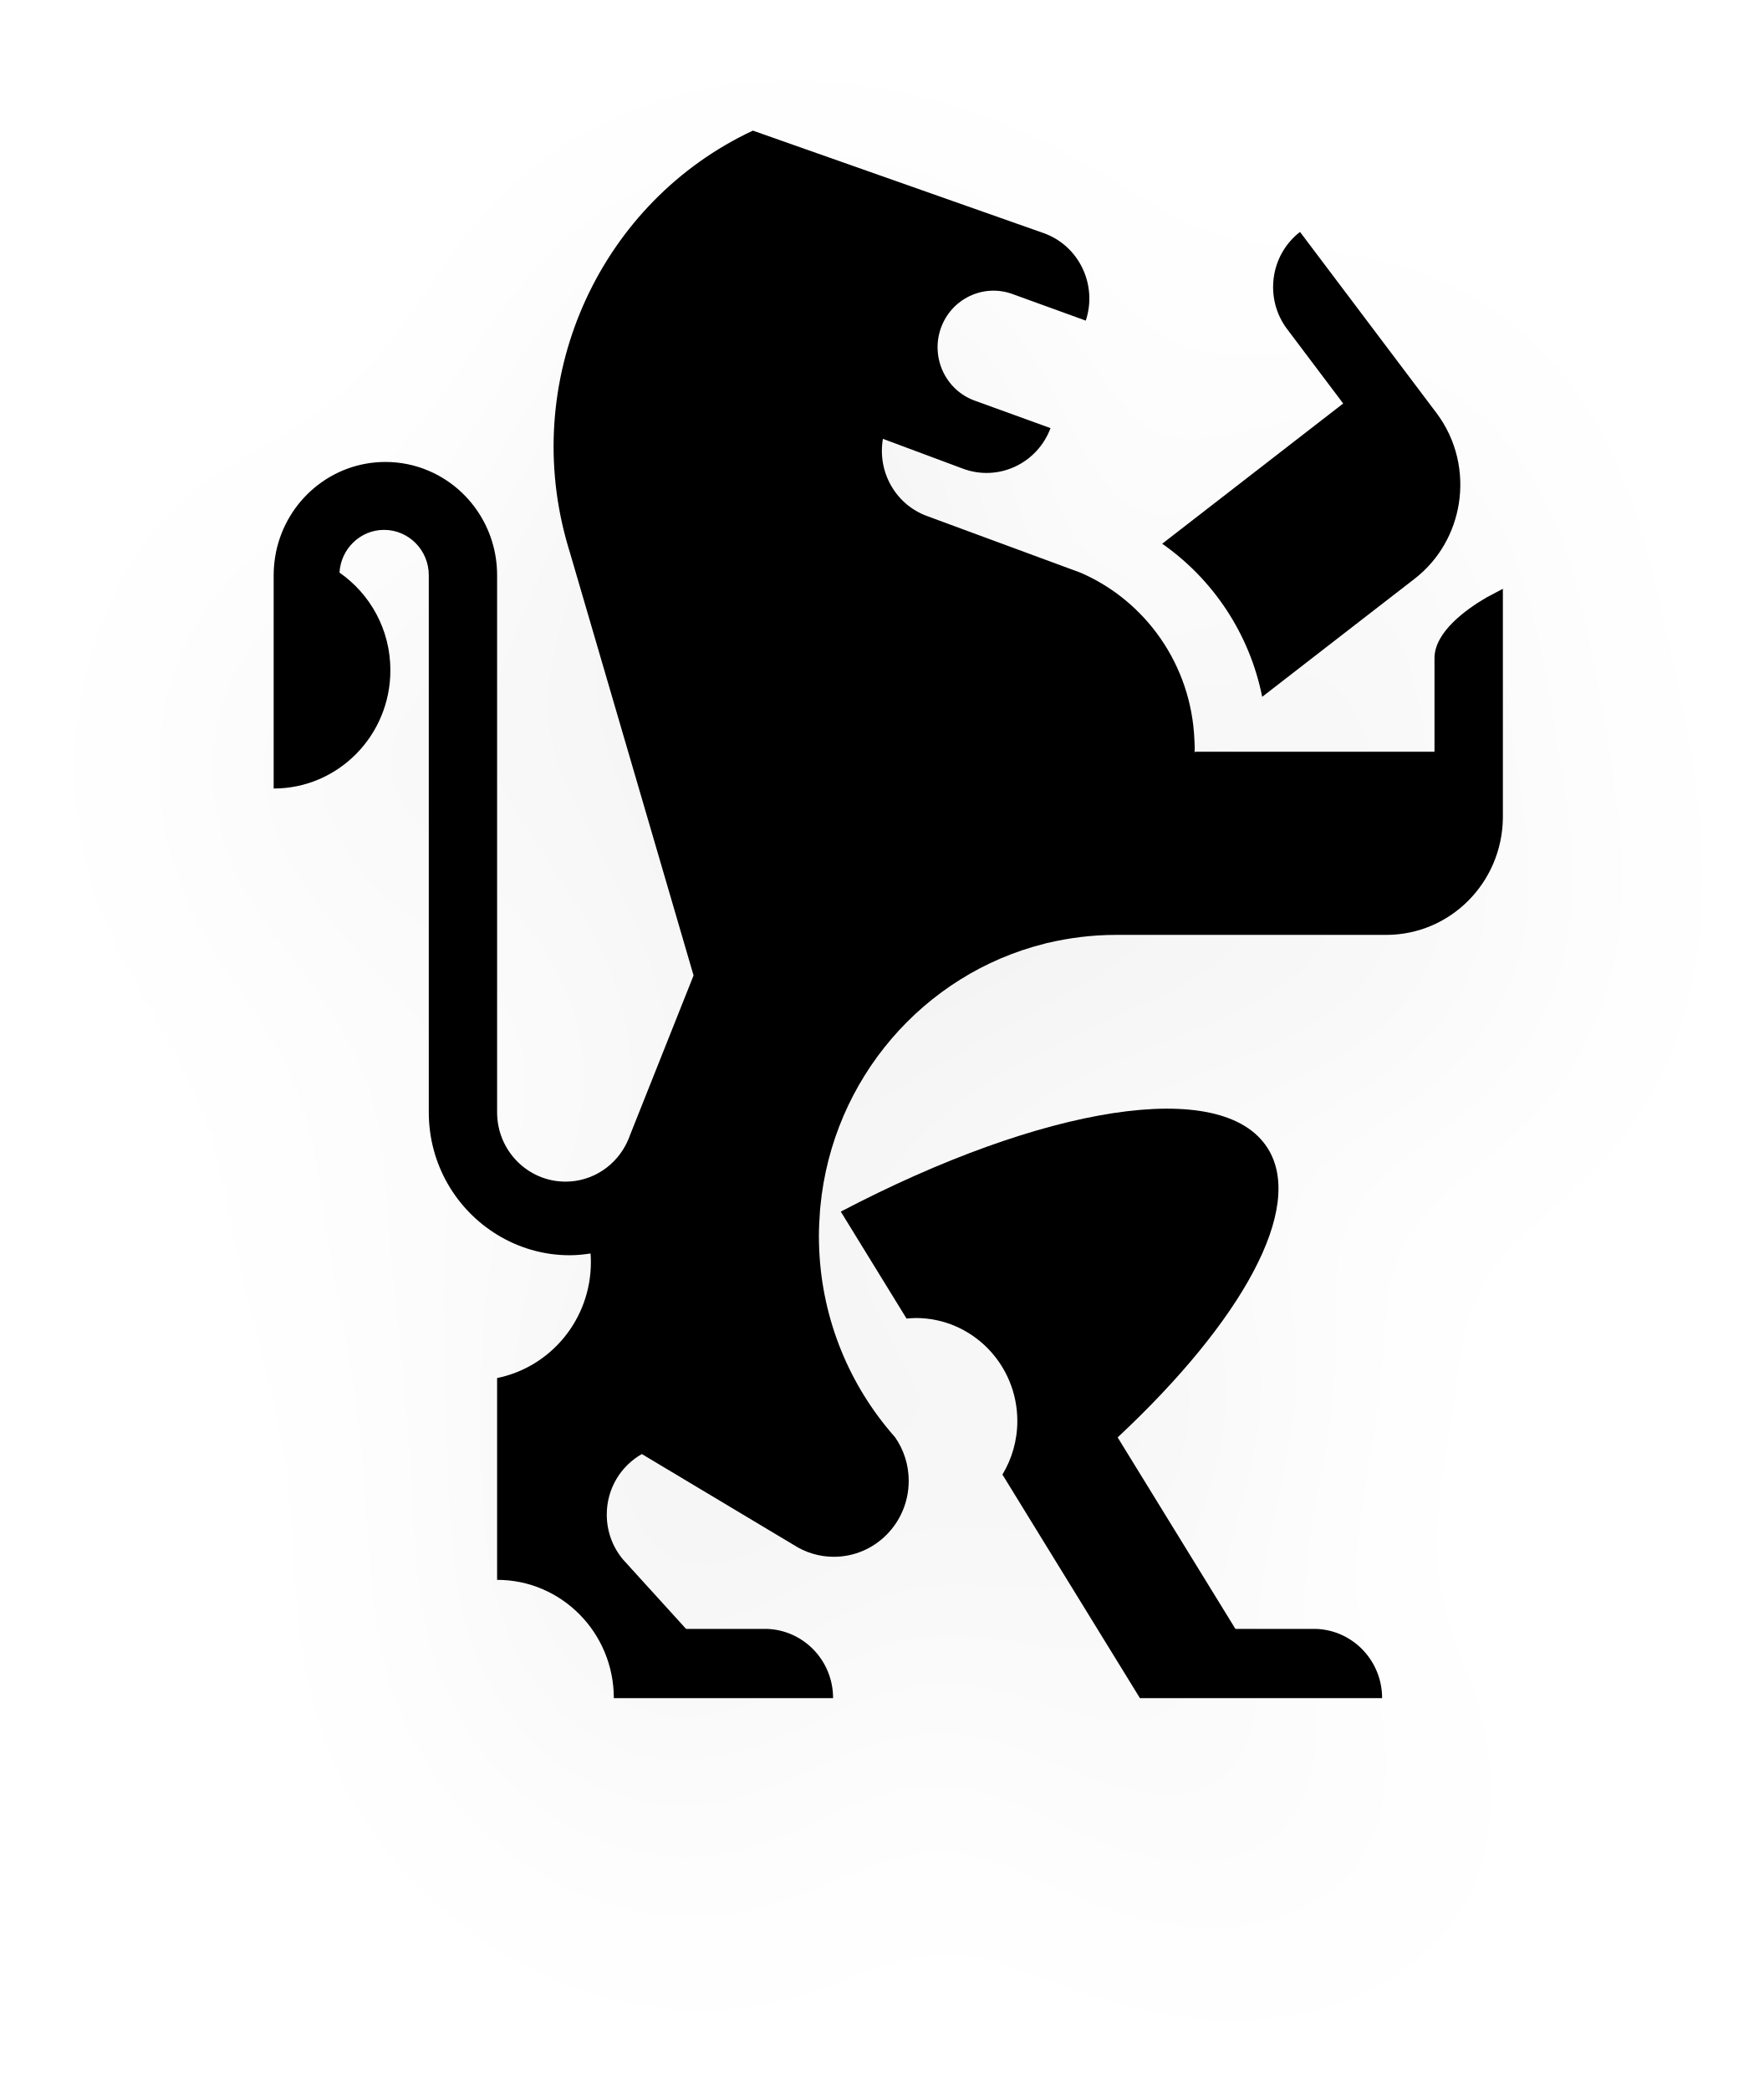
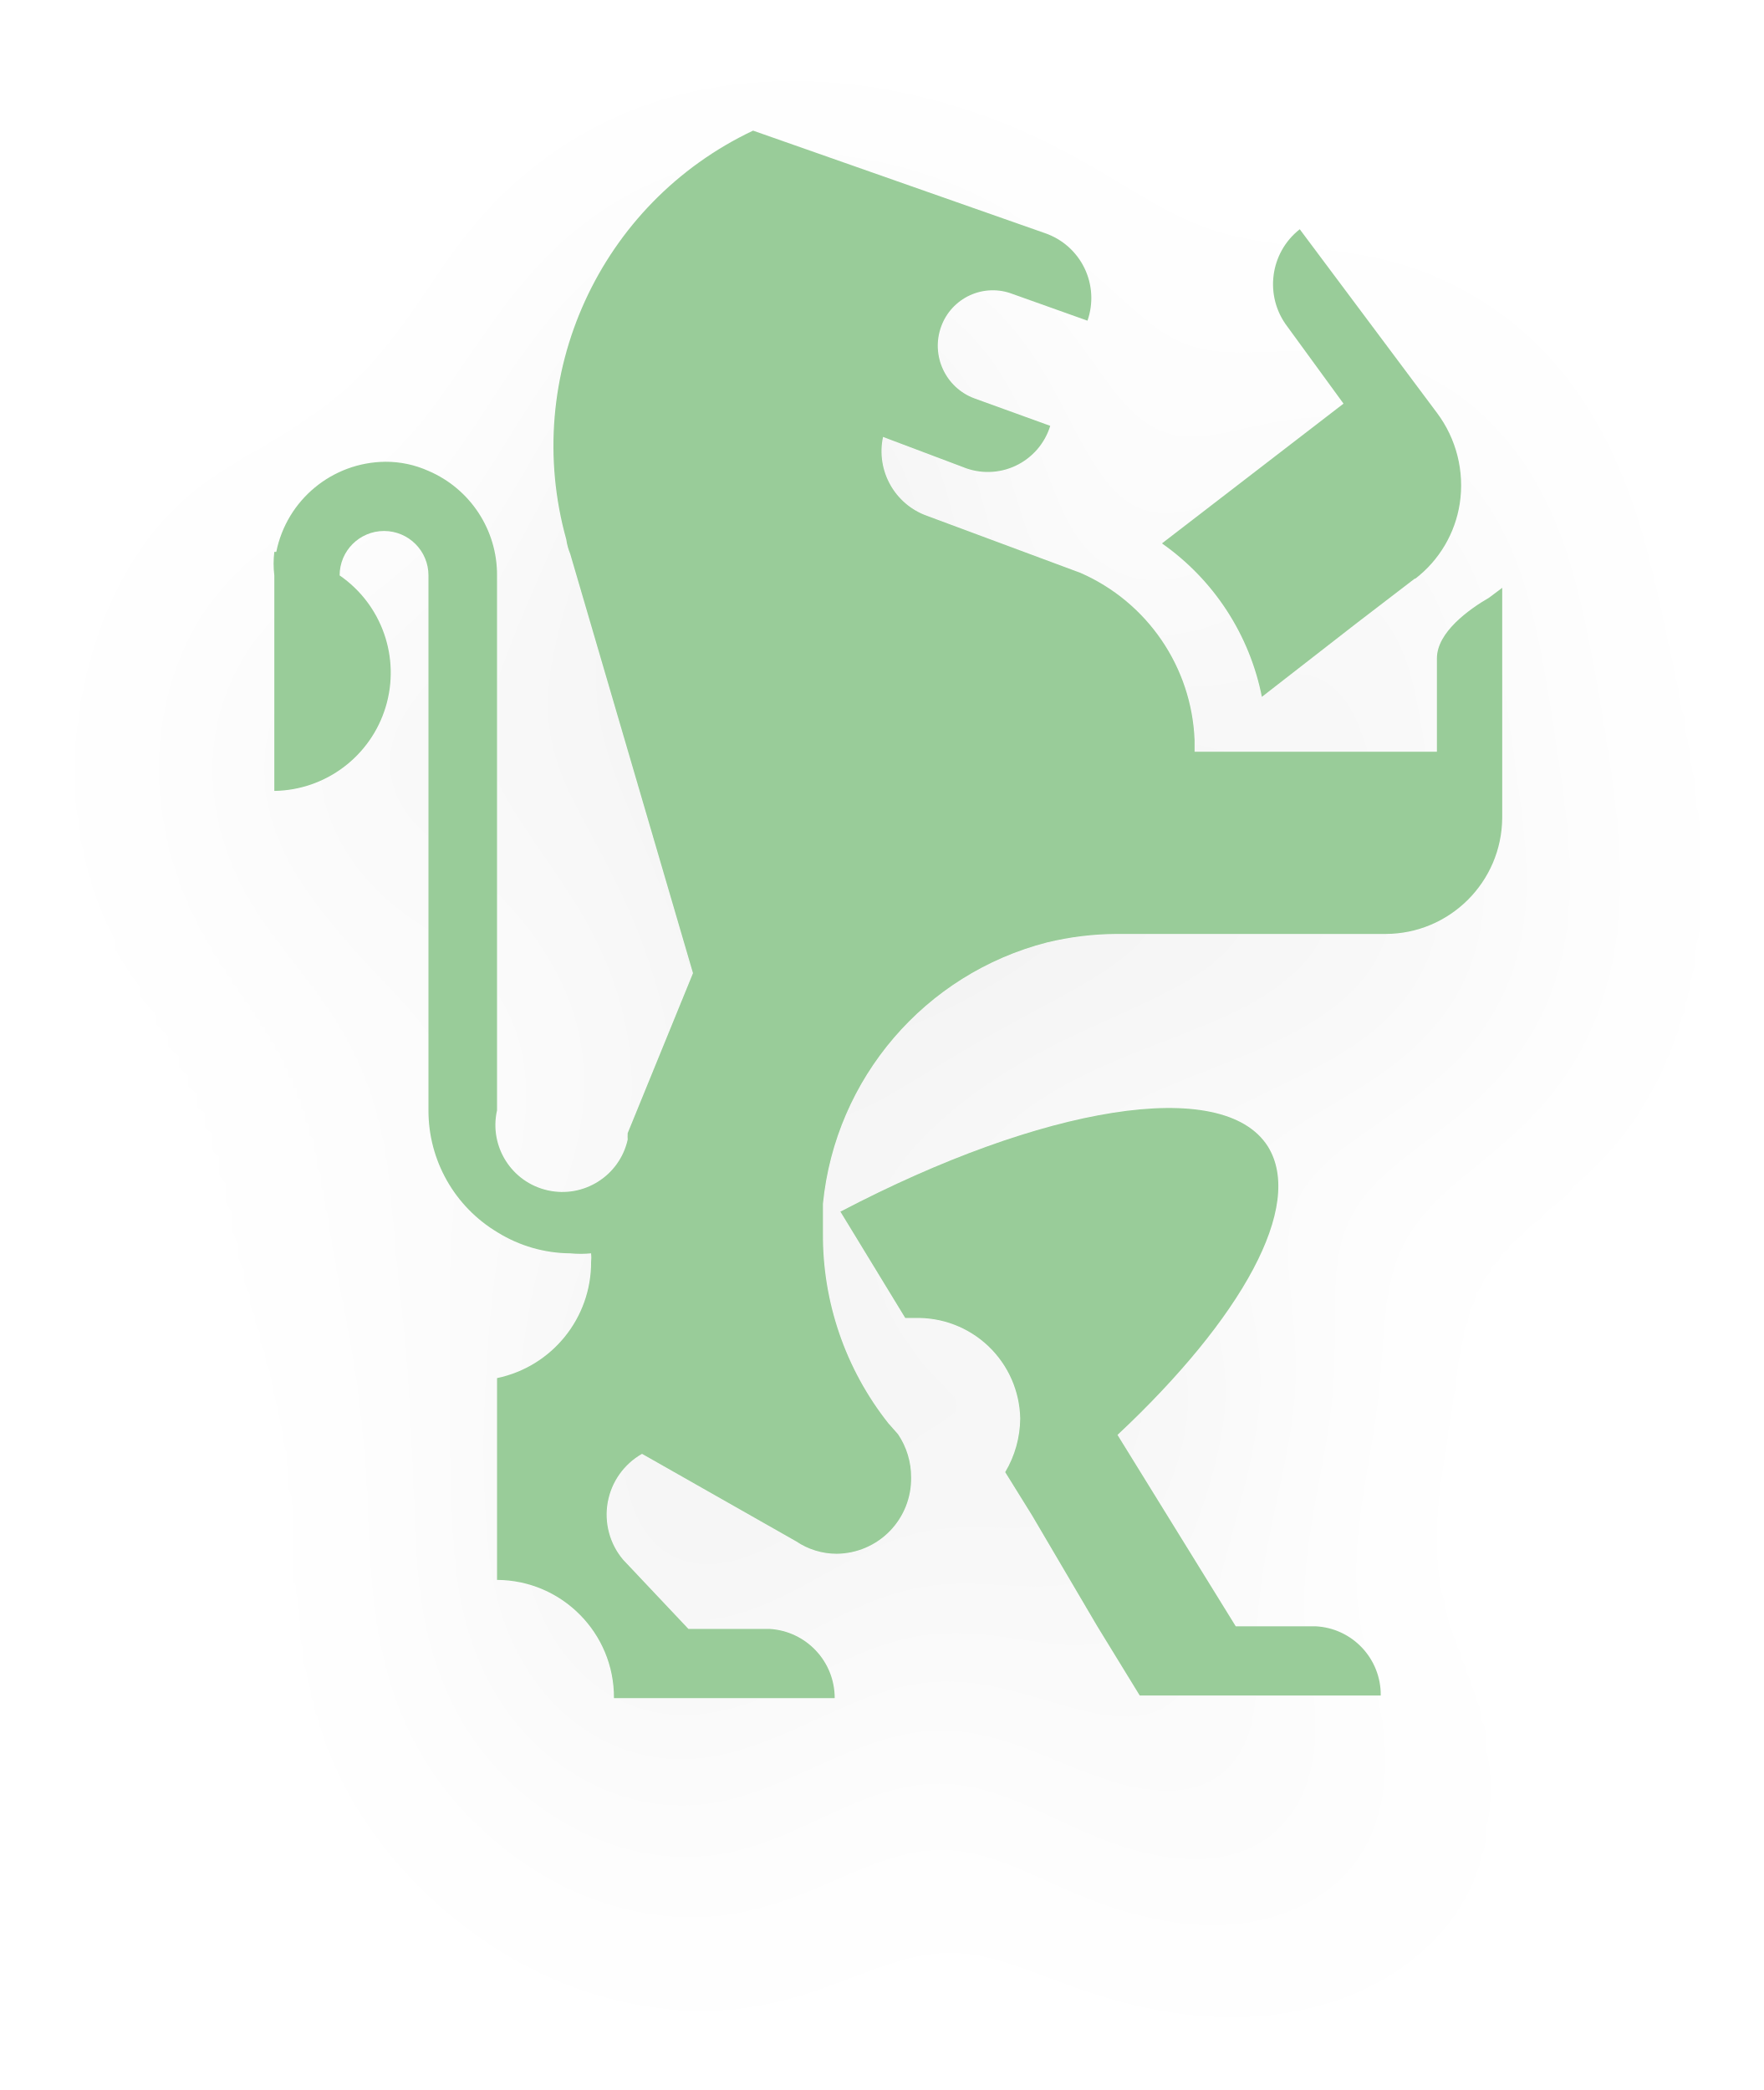
- <svg xmlns="http://www.w3.org/2000/svg" width="27px" height="32px" viewBox="0 0 27 32" version="1.1">
+ <svg xmlns="http://www.w3.org/2000/svg" id="Layer_1" data-name="Layer 1" viewBox="0 0 27 32">
  <defs>
-     <filter x="-50%" y="-50%" width="200%" height="200%" filterUnits="objectBoundingBox" id="filter-1">
-       <feOffset dx="0" dy="2" in="SourceAlpha" result="shadowOffsetOuter1" />
-       <feGaussianBlur stdDeviation="2" in="shadowOffsetOuter1" result="shadowBlurOuter1" />
-       <feColorMatrix values="0 0 0 0 0   0 0 0 0 0   0 0 0 0 0  0 0 0 0.05 0" type="matrix" in="shadowBlurOuter1" result="shadowMatrixOuter1" />
+     <filter id="filter-1" x="-50" y="-50" width="200" height="200" name="filter-1">
+       <feOffset result="shadowOffsetOuter1" dy="2" in="SourceAlpha" />
+       <feGaussianBlur result="shadowBlurOuter1" stdDeviation="2" in="shadowOffsetOuter1" />
+       <feColorMatrix result="shadowMatrixOuter1" values="0 0 0 0 0 0 0 0 0 0 0 0 0 0 0 0 0 0 0.05 0" in="shadowBlurOuter1" />
      <feMerge>
        <feMergeNode in="shadowMatrixOuter1" />
        <feMergeNode in="SourceGraphic" />
      </feMerge>
    </filter>
  </defs>
-   <g id="OPt-2" stroke="none" stroke-width="1" fill="none" fill-rule="evenodd">
-     <g id="prog2_pro3_Mobile-Portrait_opt2-Copy-2" transform="translate(-10, -15)" fill="#000000">
+   <g id="OPt-2">
+     <g id="prog2_pro3_Mobile-Portrait_opt2-Copy-2" data-name="prog2 pro3 Mobile-Portrait opt2-Copy-2">
      <g id="nav">
-         <g id="Group-6" filter="url(#filter-1)">
-           <g id="ic_home" transform="translate(14, 17)">
-             <g id="Group" transform="translate(9.6, 12) scale(-1, 1) translate(-9.6, -12) ">
-               <path d="M1.542,6.862 L2.436,7.554 L3.875,8.669 C4.069,7.7 4.63,6.867 5.406,6.325 L2.635,4.178 L3.493,3.039 C3.844,2.573 3.756,1.907 3.296,1.551 L1.207,4.323 C0.898,4.733 0.79,5.235 0.864,5.708 C0.934,6.15 1.163,6.568 1.542,6.862 L1.542,6.862 Z" id="Shape" />
-               <path d="M10.327,16.551 C7.236,14.931 4.483,14.473 3.788,15.585 C3.218,16.499 4.188,18.233 6.088,20.008 L4.285,22.94 L3.057,22.94 C2.492,22.956 2.039,23.424 2.039,24 L3.633,24 L5.747,24 L6.399,22.94 L7.444,21.241 L7.852,20.577 C7.708,20.338 7.624,20.057 7.624,19.757 C7.624,18.886 8.321,18.18 9.18,18.18 C9.227,18.18 9.274,18.185 9.32,18.189 L10.327,16.551 L10.327,16.551 Z" id="Shape" />
-               <path d="M18.974,6.453 C18.812,5.665 18.124,5.073 17.299,5.073 C17.064,5.073 16.839,5.121 16.635,5.209 C16.021,5.471 15.589,6.088 15.589,6.807 L15.589,15.031 C15.589,15.617 15.12,16.092 14.542,16.092 C14.121,16.092 13.759,15.84 13.593,15.476 C13.578,15.444 13.565,15.411 13.553,15.377 L12.581,12.935 L14.468,6.481 C14.469,6.477 14.471,6.472 14.472,6.468 C14.495,6.396 14.515,6.323 14.535,6.251 C15.222,3.722 13.986,1.082 11.673,0 L7.23,1.566 C6.684,1.755 6.393,2.356 6.576,2.909 L7.701,2.501 C8.146,2.34 8.636,2.575 8.795,3.025 C8.954,3.476 8.722,3.973 8.277,4.134 L7.116,4.555 C7.319,5.099 7.916,5.377 8.456,5.176 L9.682,4.719 C9.769,5.22 9.492,5.725 9.004,5.902 L6.655,6.769 C5.664,7.198 4.961,8.176 4.913,9.325 C4.911,9.367 4.908,9.409 4.908,9.452 C4.908,9.478 4.911,9.504 4.911,9.53 C4.907,9.518 4.904,9.51 4.904,9.51 L1.237,9.51 L1.237,8.076 C1.237,7.676 0.749,7.327 0.439,7.147 L0.19,7.015 L0.19,10.528 C0.204,11.517 0.997,12.314 1.976,12.314 L6.111,12.314 C6.478,12.314 6.834,12.359 7.175,12.441 C7.158,12.437 7.142,12.431 7.125,12.426 C7.143,12.432 7.161,12.437 7.179,12.441 C7.19,12.444 7.2,12.447 7.211,12.45 C9.054,12.912 10.454,14.514 10.64,16.477 C10.644,16.511 10.646,16.545 10.648,16.58 C10.656,16.694 10.662,16.808 10.662,16.924 C10.662,18.028 10.278,19.042 9.639,19.836 C9.593,19.894 9.544,19.951 9.495,20.007 C9.364,20.196 9.287,20.425 9.287,20.673 C9.287,21.315 9.8,21.836 10.434,21.836 C10.661,21.836 10.873,21.768 11.052,21.652 L13.373,20.263 C13.694,20.445 13.91,20.791 13.91,21.19 C13.91,21.453 13.816,21.694 13.659,21.88 L12.696,22.94 L11.52,22.94 L11.52,22.94 L11.463,22.94 C10.898,22.956 10.445,23.424 10.445,24 L12.538,24 L12.538,24 L13.802,24 C13.802,23 14.602,22.189 15.589,22.189 L15.589,19.099 C14.77,18.934 14.153,18.202 14.153,17.323 C14.153,17.279 14.155,17.236 14.158,17.192 C14.263,17.208 14.369,17.219 14.478,17.219 C14.885,17.219 15.264,17.103 15.589,16.904 C16.215,16.521 16.635,15.827 16.635,15.031 L16.635,6.807 C16.635,6.424 16.942,6.113 17.32,6.113 C17.684,6.113 17.981,6.403 18.002,6.767 C17.532,7.094 17.223,7.641 17.223,8.262 C17.223,9.263 18.023,10.073 19.01,10.073 L19.01,6.807 C19.01,6.686 18.997,6.567 18.974,6.453 L18.974,6.453 Z" id="Shape" />
+         <g style="filter:url(#filter-1)">
+           <g id="ic_home" data-name="ic home">
+             <g id="Group">
+               <path id="Shape" d="M21.66,8.86l-.9.69-1.44,1.12a3.76,3.76,0,0,0-1.53-2.35l2.78-2.14L19.71,5a1.07,1.07,0,0,1,.19-1.49L22,6.32a1.85,1.85,0,0,1,.35,1.39,1.8,1.8,0,0,1-.68,1.15Z" style="fill:#9c9" />
+               <path id="Shape-2" data-name="Shape" d="M12.87,18.55c3.09-1.62,5.85-2.08,6.54-1,.57.91-.4,2.64-2.3,4.42l1.81,2.93h1.22a1.05,1.05,0,0,1,1,1.06H17.45l-.65-1.06-1-1.7-.41-.66a1.63,1.63,0,0,0,.23-.82A1.57,1.57,0,0,0,14,20.18h-.14l-1-1.64Z" style="fill:#9c9" />
+               <path id="Shape-3" data-name="Shape" d="M4.23,8.45A1.72,1.72,0,0,1,5.9,7.07a1.59,1.59,0,0,1,.66.14,1.73,1.73,0,0,1,1.05,1.6V17a1,1,0,0,0,2,.45,1,1,0,0,1,0-.1l1-2.45L8.73,8.48h0a.9.9,0,0,1-.06-.22A5.34,5.34,0,0,1,11.53,2L16,3.57a1.05,1.05,0,0,1,.65,1.34L15.5,4.5A.84.84,0,0,0,14.41,5a.86.86,0,0,0,.51,1.1l1.16.42a1,1,0,0,1-1.34.63l-1.22-.46A1.05,1.05,0,0,0,14.2,7.9l2.34.87a2.92,2.92,0,0,1,1.75,2.56v.18H22V10.08c0-.4.49-.75.8-.93L23,9v3.52a1.79,1.79,0,0,1-1.79,1.78H17.09a4.59,4.59,0,0,0-1.06.13h0a4.6,4.6,0,0,0-3.43,4s0,.07,0,.1,0,.23,0,.34a4.64,4.64,0,0,0,1,2.92l.15.17a1.17,1.17,0,0,1,.2.66,1.15,1.15,0,0,1-1.14,1.17,1.11,1.11,0,0,1-.62-.19L9.83,22.26a1.07,1.07,0,0,0-.29,1.62l1,1.06h1.24a1.06,1.06,0,0,1,1,1.06H9.4a1.8,1.8,0,0,0-1.79-1.81V21.1a1.81,1.81,0,0,0,1.44-1.78.62.62,0,0,0,0-.13,1.66,1.66,0,0,1-.32,0,2.14,2.14,0,0,1-1.11-.32A2.17,2.17,0,0,1,6.56,17V8.81a.68.68,0,0,0-1.36,0,1.81,1.81,0,0,1-1,3.3V8.81a1.47,1.47,0,0,1,0-.36Z" style="fill:#9c9" />
            </g>
          </g>
        </g>
      </g>
    </g>
  </g>
</svg>
